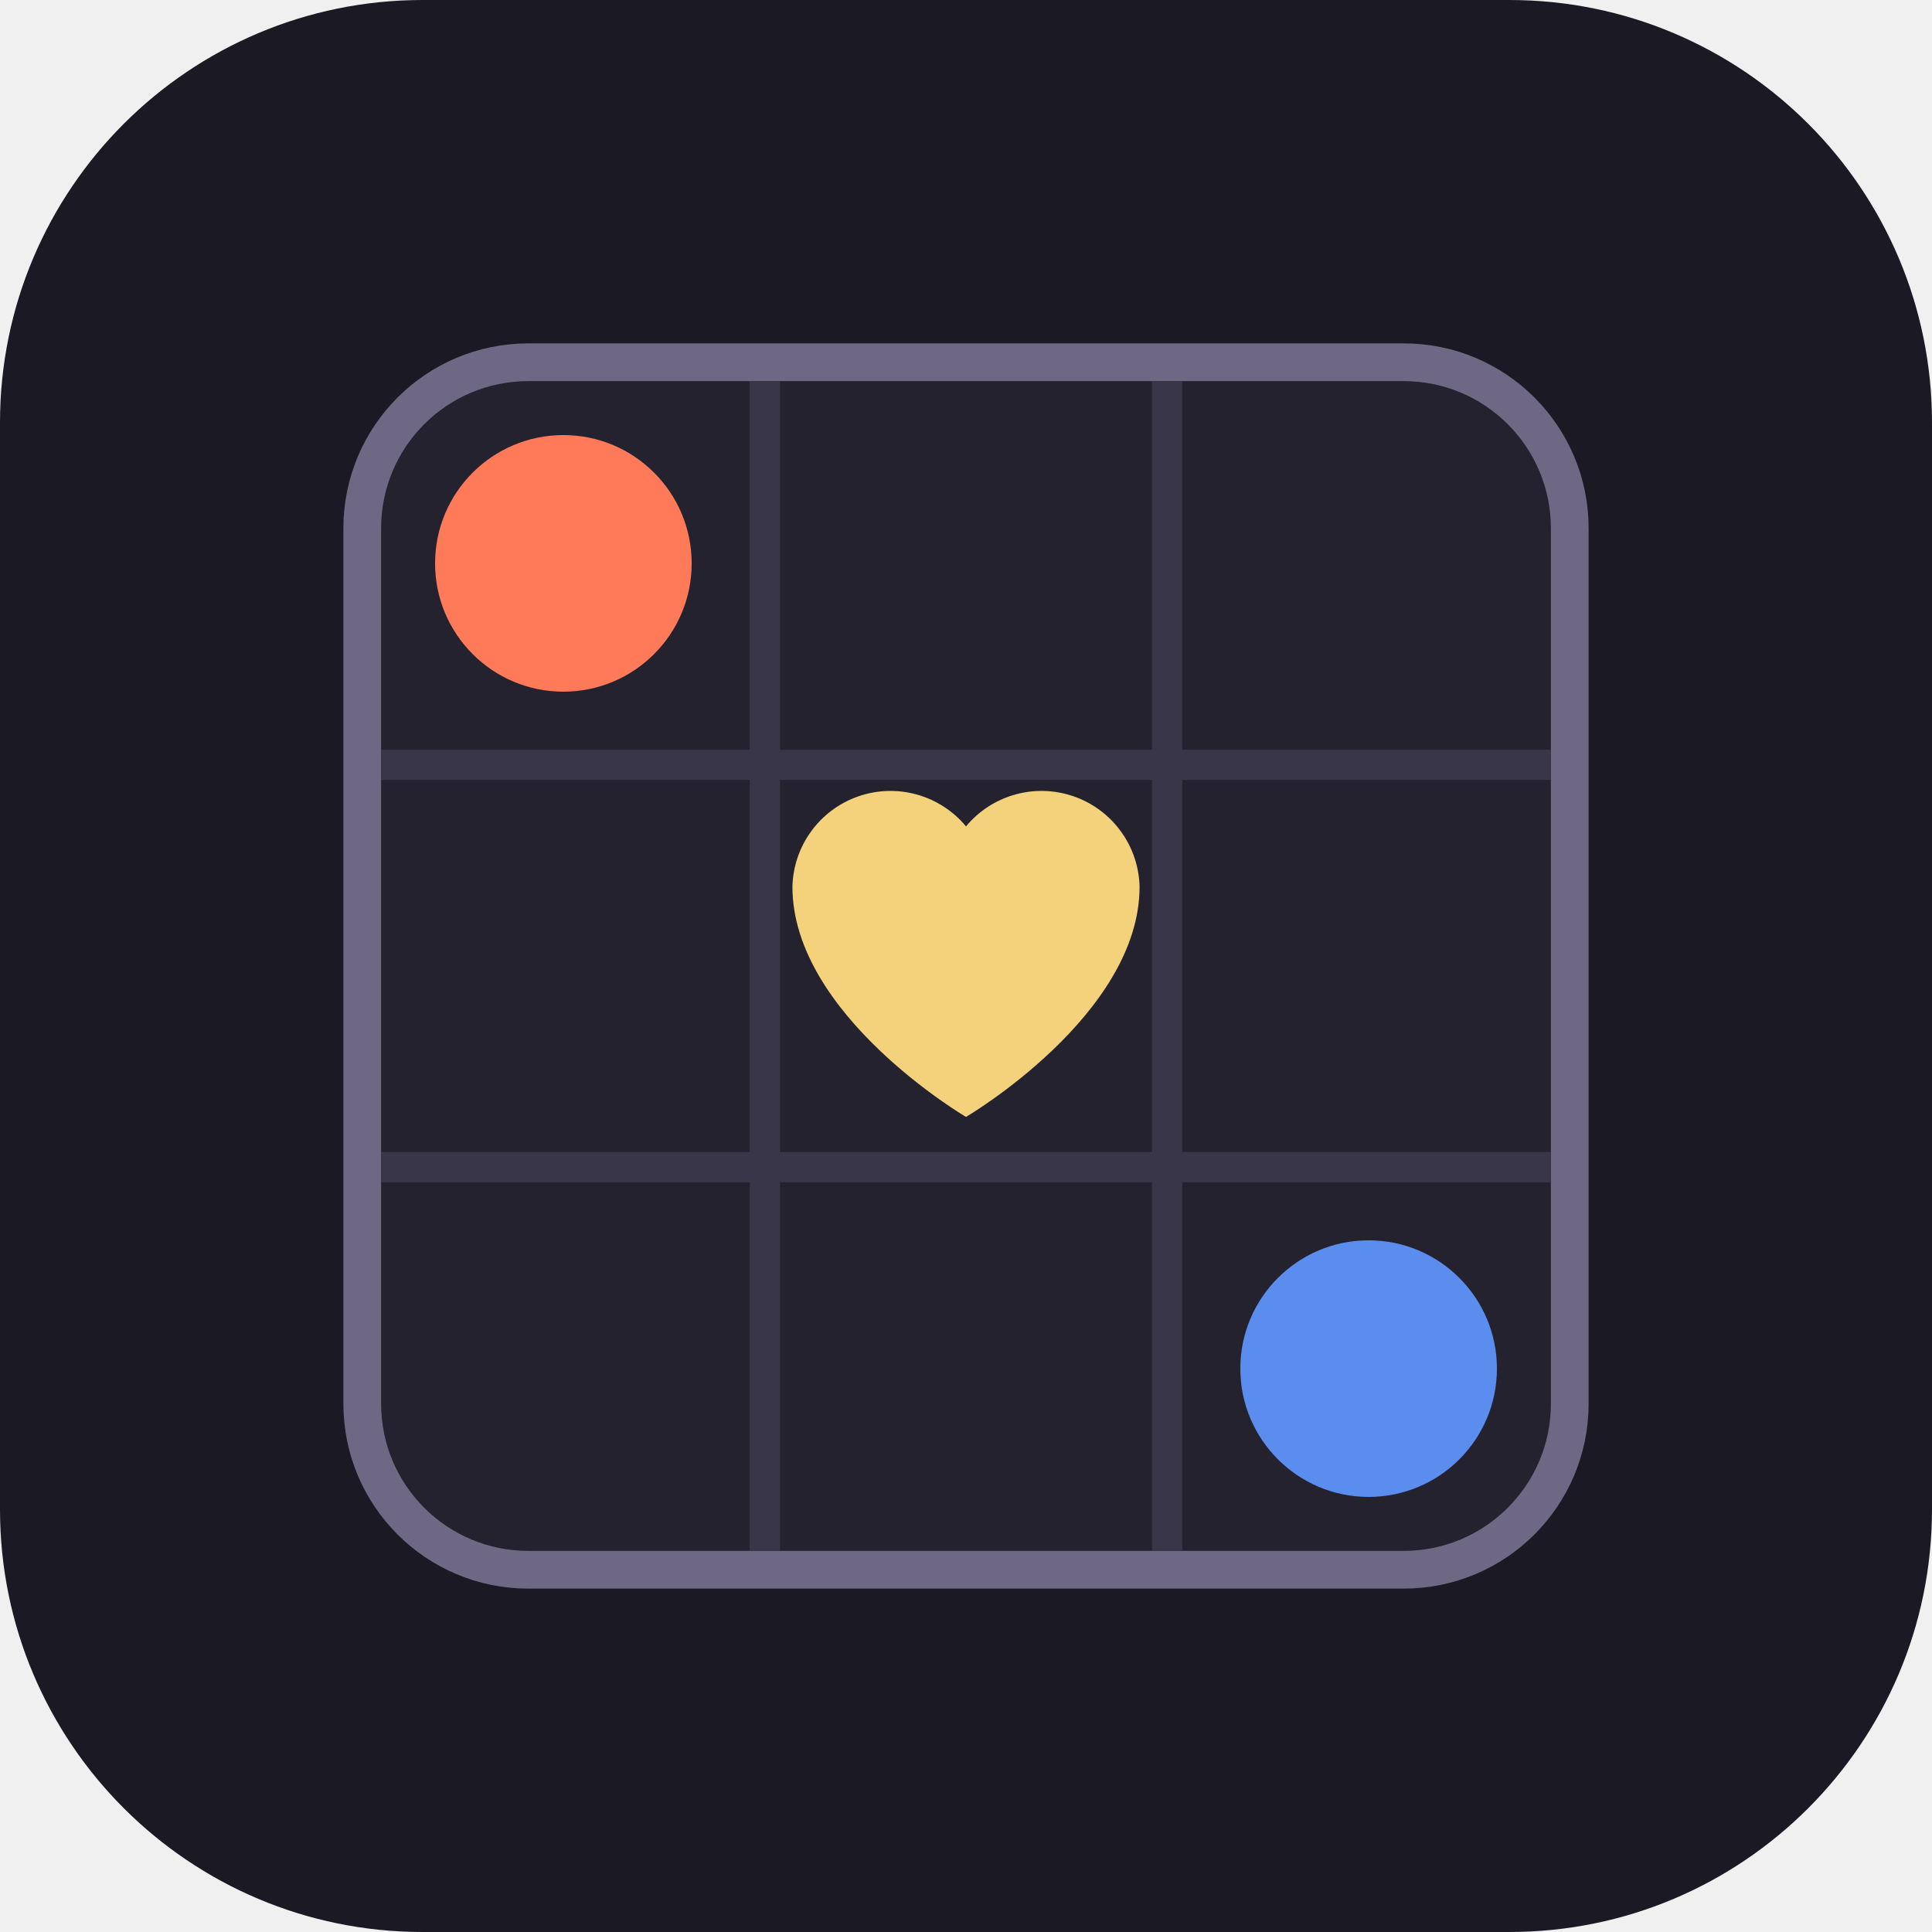
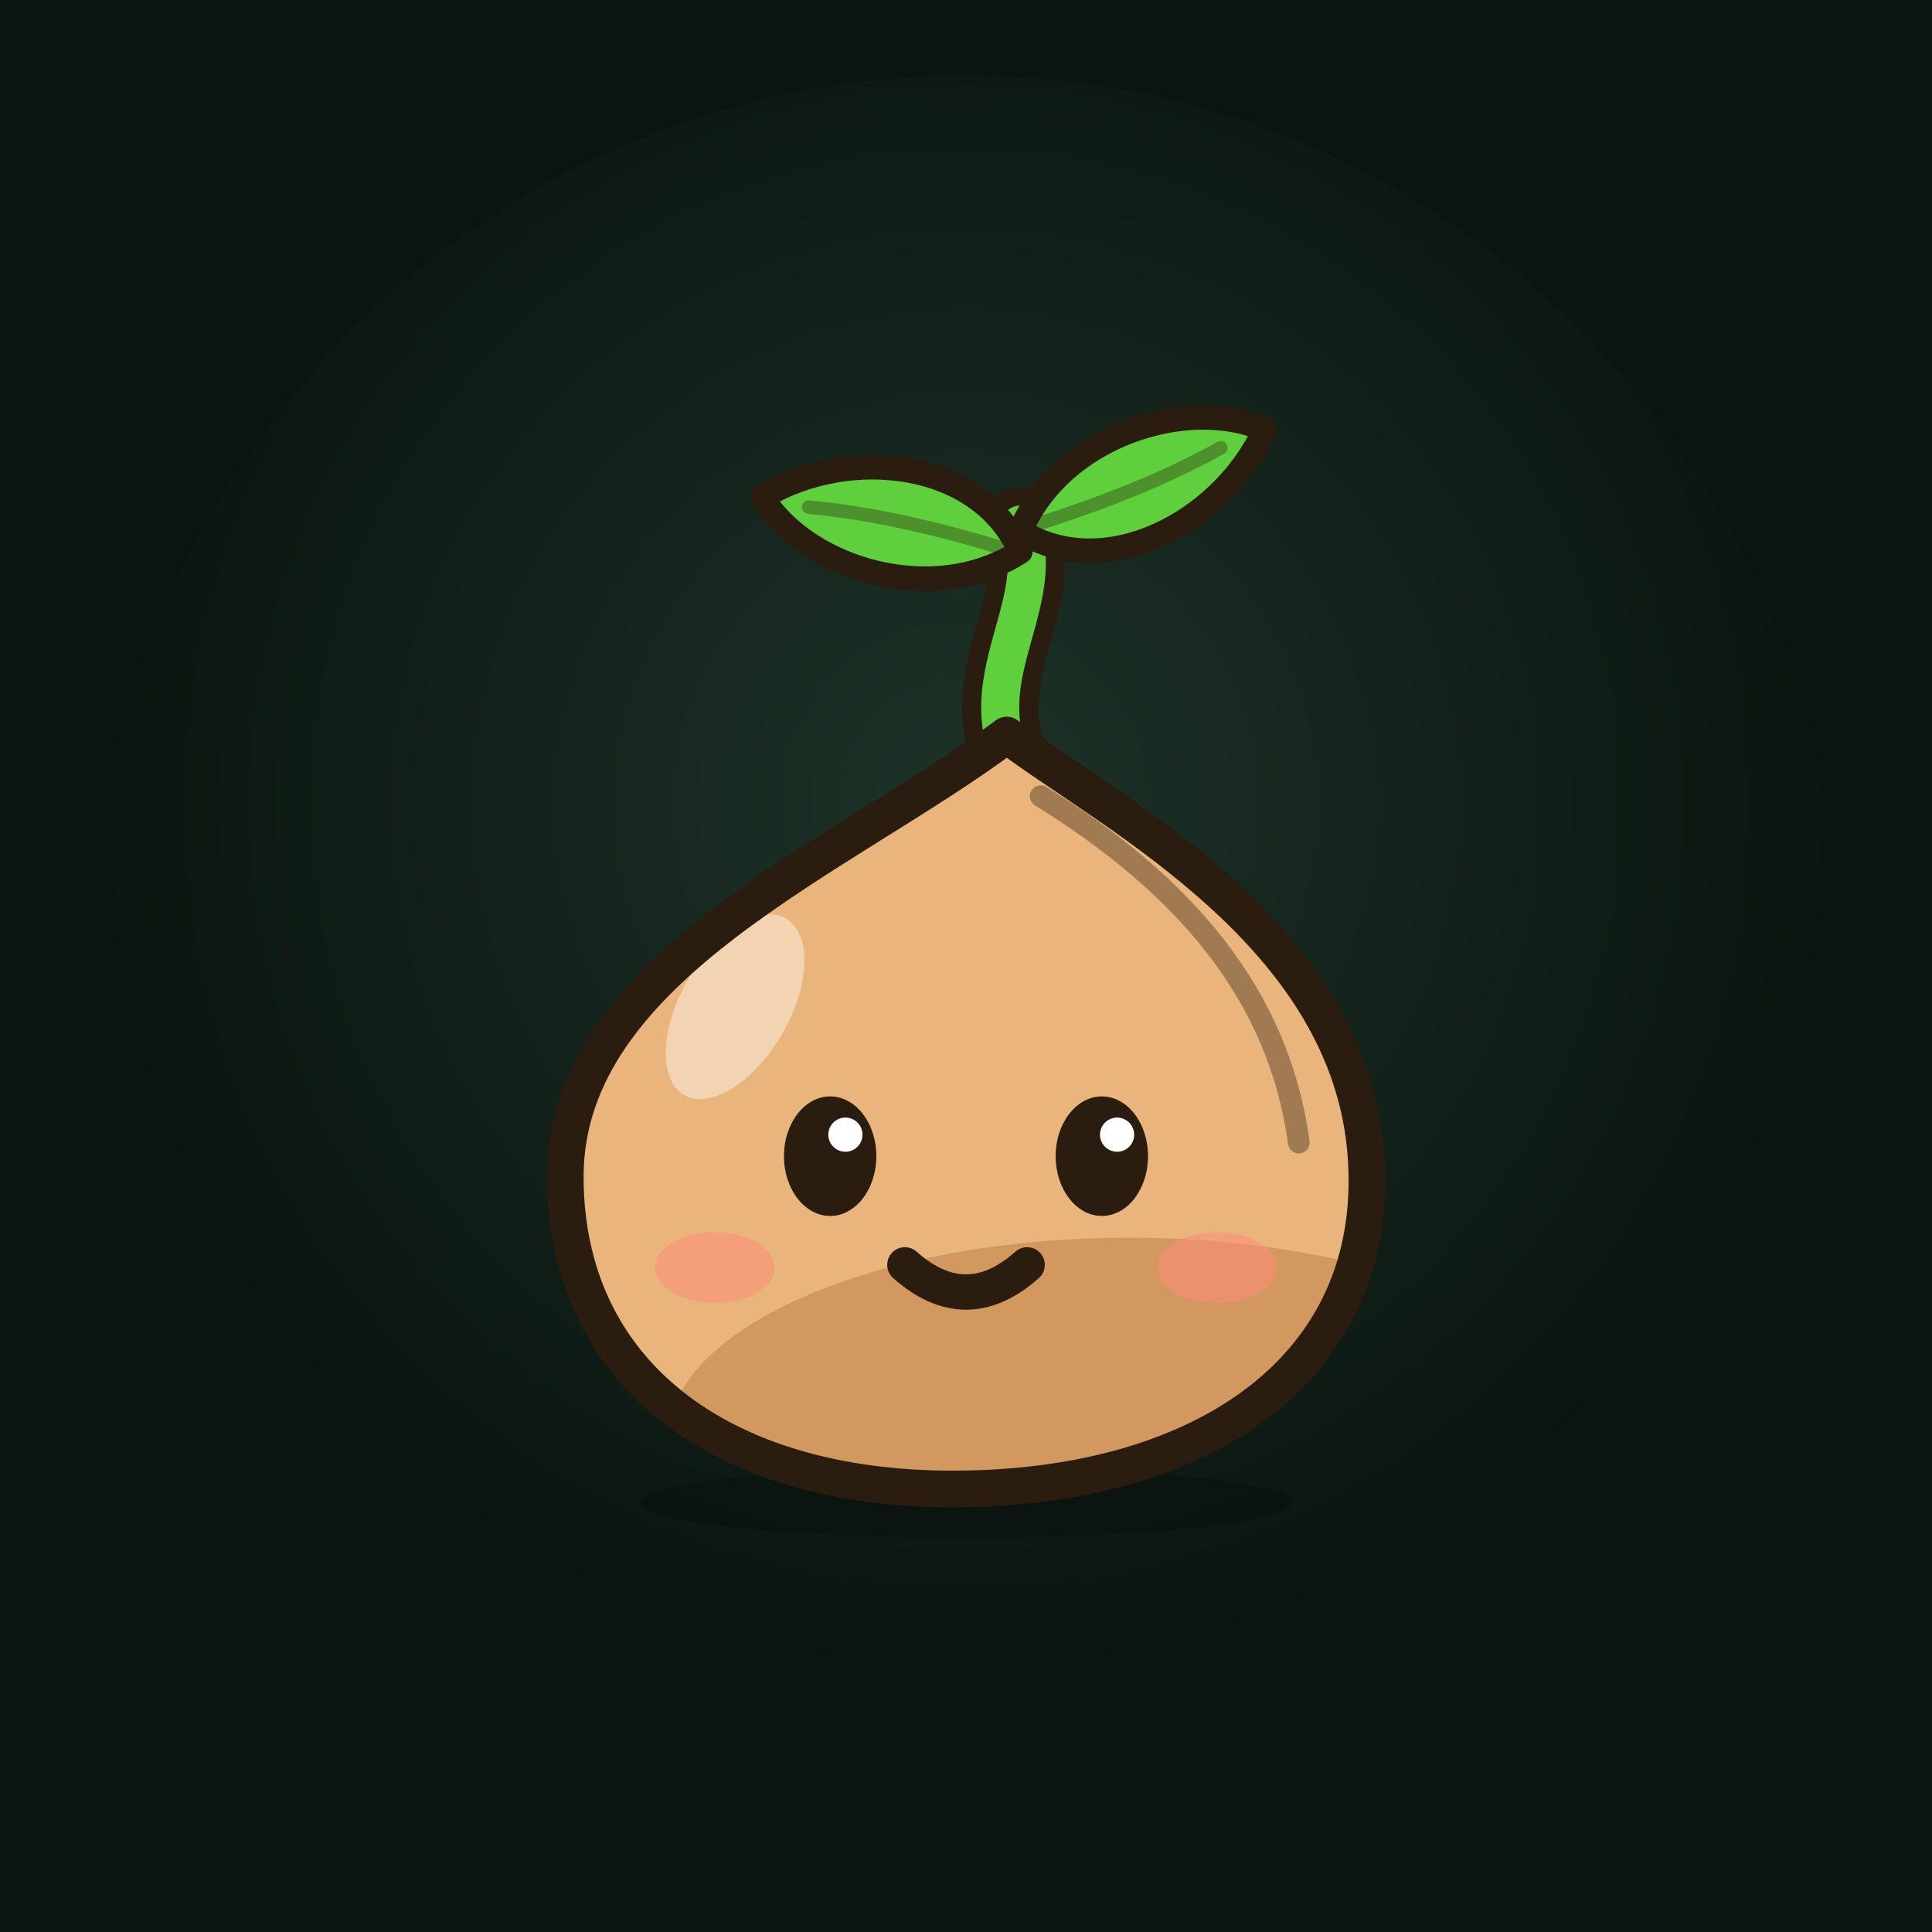
<svg xmlns="http://www.w3.org/2000/svg" viewBox="0 0 512 512">
-   <rect width="512" height="512" rx="112" fill="#1b1a24" />
-   <rect x="96" y="96" width="320" height="320" rx="44" fill="#24222f" stroke="#6f6884" stroke-width="10" />
-   <path d="M202.7 101v310M309.3 101v310M101 202.7h310M101 309.3h310" stroke="#3a3649" stroke-width="8" />
-   <circle cx="149.3" cy="149.3" r="34" fill="#ff7a59" />
-   <circle cx="362.7" cy="362.7" r="34" fill="#5b8def" />
-   <path d="M256 296s-46-27-46-61a26 26 0 0 1 46-16 26 26 0 0 1 46 16c0 34-46 61-46 61z" fill="#f3d27b" />
+   <defs>
+     <radialGradient id="luna" cx="0.5" cy="0.42" r="0.5">
+       <stop offset="0" stop-color="#1d3328" />
+       <stop offset="1" stop-color="#0b1410" />
+     </radialGradient>
+   </defs>
+   <rect width="512" height="512" fill="#0b1410" />
+   <circle cx="256" cy="250" r="230" fill="url(#luna)" />
+   <g transform="translate(76 50.8) scale(3.6)">
+     <defs>
+       <clipPath id="corpo-_r_0_">
+         <path d="M53 40 C61 46 79 55 79.5 72 C80 87 67 95.5 49 95.5 C32 95.5 20.5 87 20.5 72.5 C20.5 57 41 49 53 40Z" />
+       </clipPath>
+     </defs>
+     <ellipse cx="50" cy="96.5" rx="24" ry="2.6" fill="#000000" opacity="0.22" />
+     <g fill="#000000">
+       <g fill="#000000">
+         <g fill="#000000">
+           <g fill="#000000">
+             <g fill="#000000">
+               <path d="M53 41 C51 35 56 30 54 24.5" fill="none" stroke="#2a1c0e" stroke-width="5.6" stroke-linecap="round" />
+               <path d="M53 41 C51 35 56 30 54 24.5" fill="none" stroke="#5fcf3e" stroke-width="2.8" stroke-linecap="round" />
+               <g fill="#000000">
+                 <path d="M54 26.5 C51.06 19.75 41.37 18.63 35 22.5 C38.25 27.78 47.57 30.66 54 26.5Z" fill="#5fcf3e" stroke="#2a1c0e" stroke-width="1.8" stroke-linejoin="round" />
+                 <path d="M52.48 26.18 Q44.65 23.80 38.42 23.22" fill="none" stroke="#2a1c0e" stroke-width="1" opacity="0.35" stroke-linecap="round" />
+               </g>
+               <g fill="#000000">
+                 <path d="M54 25 C60.27 28.89 68.92 24.31 72 17.5 C66.31 15.00 56.96 17.92 54 25Z" fill="#5fcf3e" stroke="#2a1c0e" stroke-width="1.8" stroke-linejoin="round" />
+                 <path d="M55.44 24.40 Q63.28 21.91 68.76 18.85" fill="none" stroke="#2a1c0e" stroke-width="1" opacity="0.35" stroke-linecap="round" />
+               </g>
+             </g>
+           </g>
+         </g>
+         <path d="M53 40 C61 46 79 55 79.5 72 C80 87 67 95.5 49 95.5 C32 95.5 20.5 87 20.5 72.5 C20.5 57 41 49 53 40Z" fill="#e9b57c" />
+         <g clip-path="url(#corpo-_r_0_)" fill="#000000">
+           <ellipse cx="62" cy="92" rx="34" ry="15" fill="#c98c52" opacity="0.7" />
+           <ellipse cx="33" cy="60" rx="4" ry="7.5" transform="rotate(30 33 60)" fill="#ffffff" opacity="0.42" />
+         </g>
+         <path d="M55.5 44.5 C66 51 73 59 74.5 70" fill="none" stroke="#2a1c0e" stroke-width="1.6" opacity="0.38" stroke-linecap="round" />
+         <path d="M53 40 C61 46 79 55 79.5 72 C80 87 67 95.5 49 95.5 C32 95.5 20.5 87 20.5 72.5 C20.5 57 41 49 53 40Z" fill="none" stroke="#2a1c0e" stroke-width="2.7" stroke-linejoin="round" />
+         <g fill="#000000">
+           <ellipse cx="31.5" cy="79.2" rx="4.4" ry="2.6" fill="#ff8b78" opacity="0.55" />
+           <ellipse cx="68.5" cy="79.2" rx="4.4" ry="2.6" fill="#ff8b78" opacity="0.55" />
+           <g fill="#000000">
+             <g fill="#000000">
+               <ellipse cx="40" cy="71" rx="3.4" ry="4.4" fill="#2a1c0e" />
+               <circle cx="41.122" cy="69.416" r="1.258" fill="#ffffff" />
+             </g>
+             <g fill="#000000">
+               <ellipse cx="60" cy="71" rx="3.4" ry="4.4" fill="#2a1c0e" />
+               <circle cx="61.122" cy="69.416" r="1.258" fill="#ffffff" />
+             </g>
+           </g>
+           <path d="M45.5 79 Q50 83 54.5 79" fill="none" stroke="#2a1c0e" stroke-width="2.6" stroke-linecap="round" stroke-linejoin="round" />
+         </g>
+       </g>
+     </g>
+   </g>
</svg>
